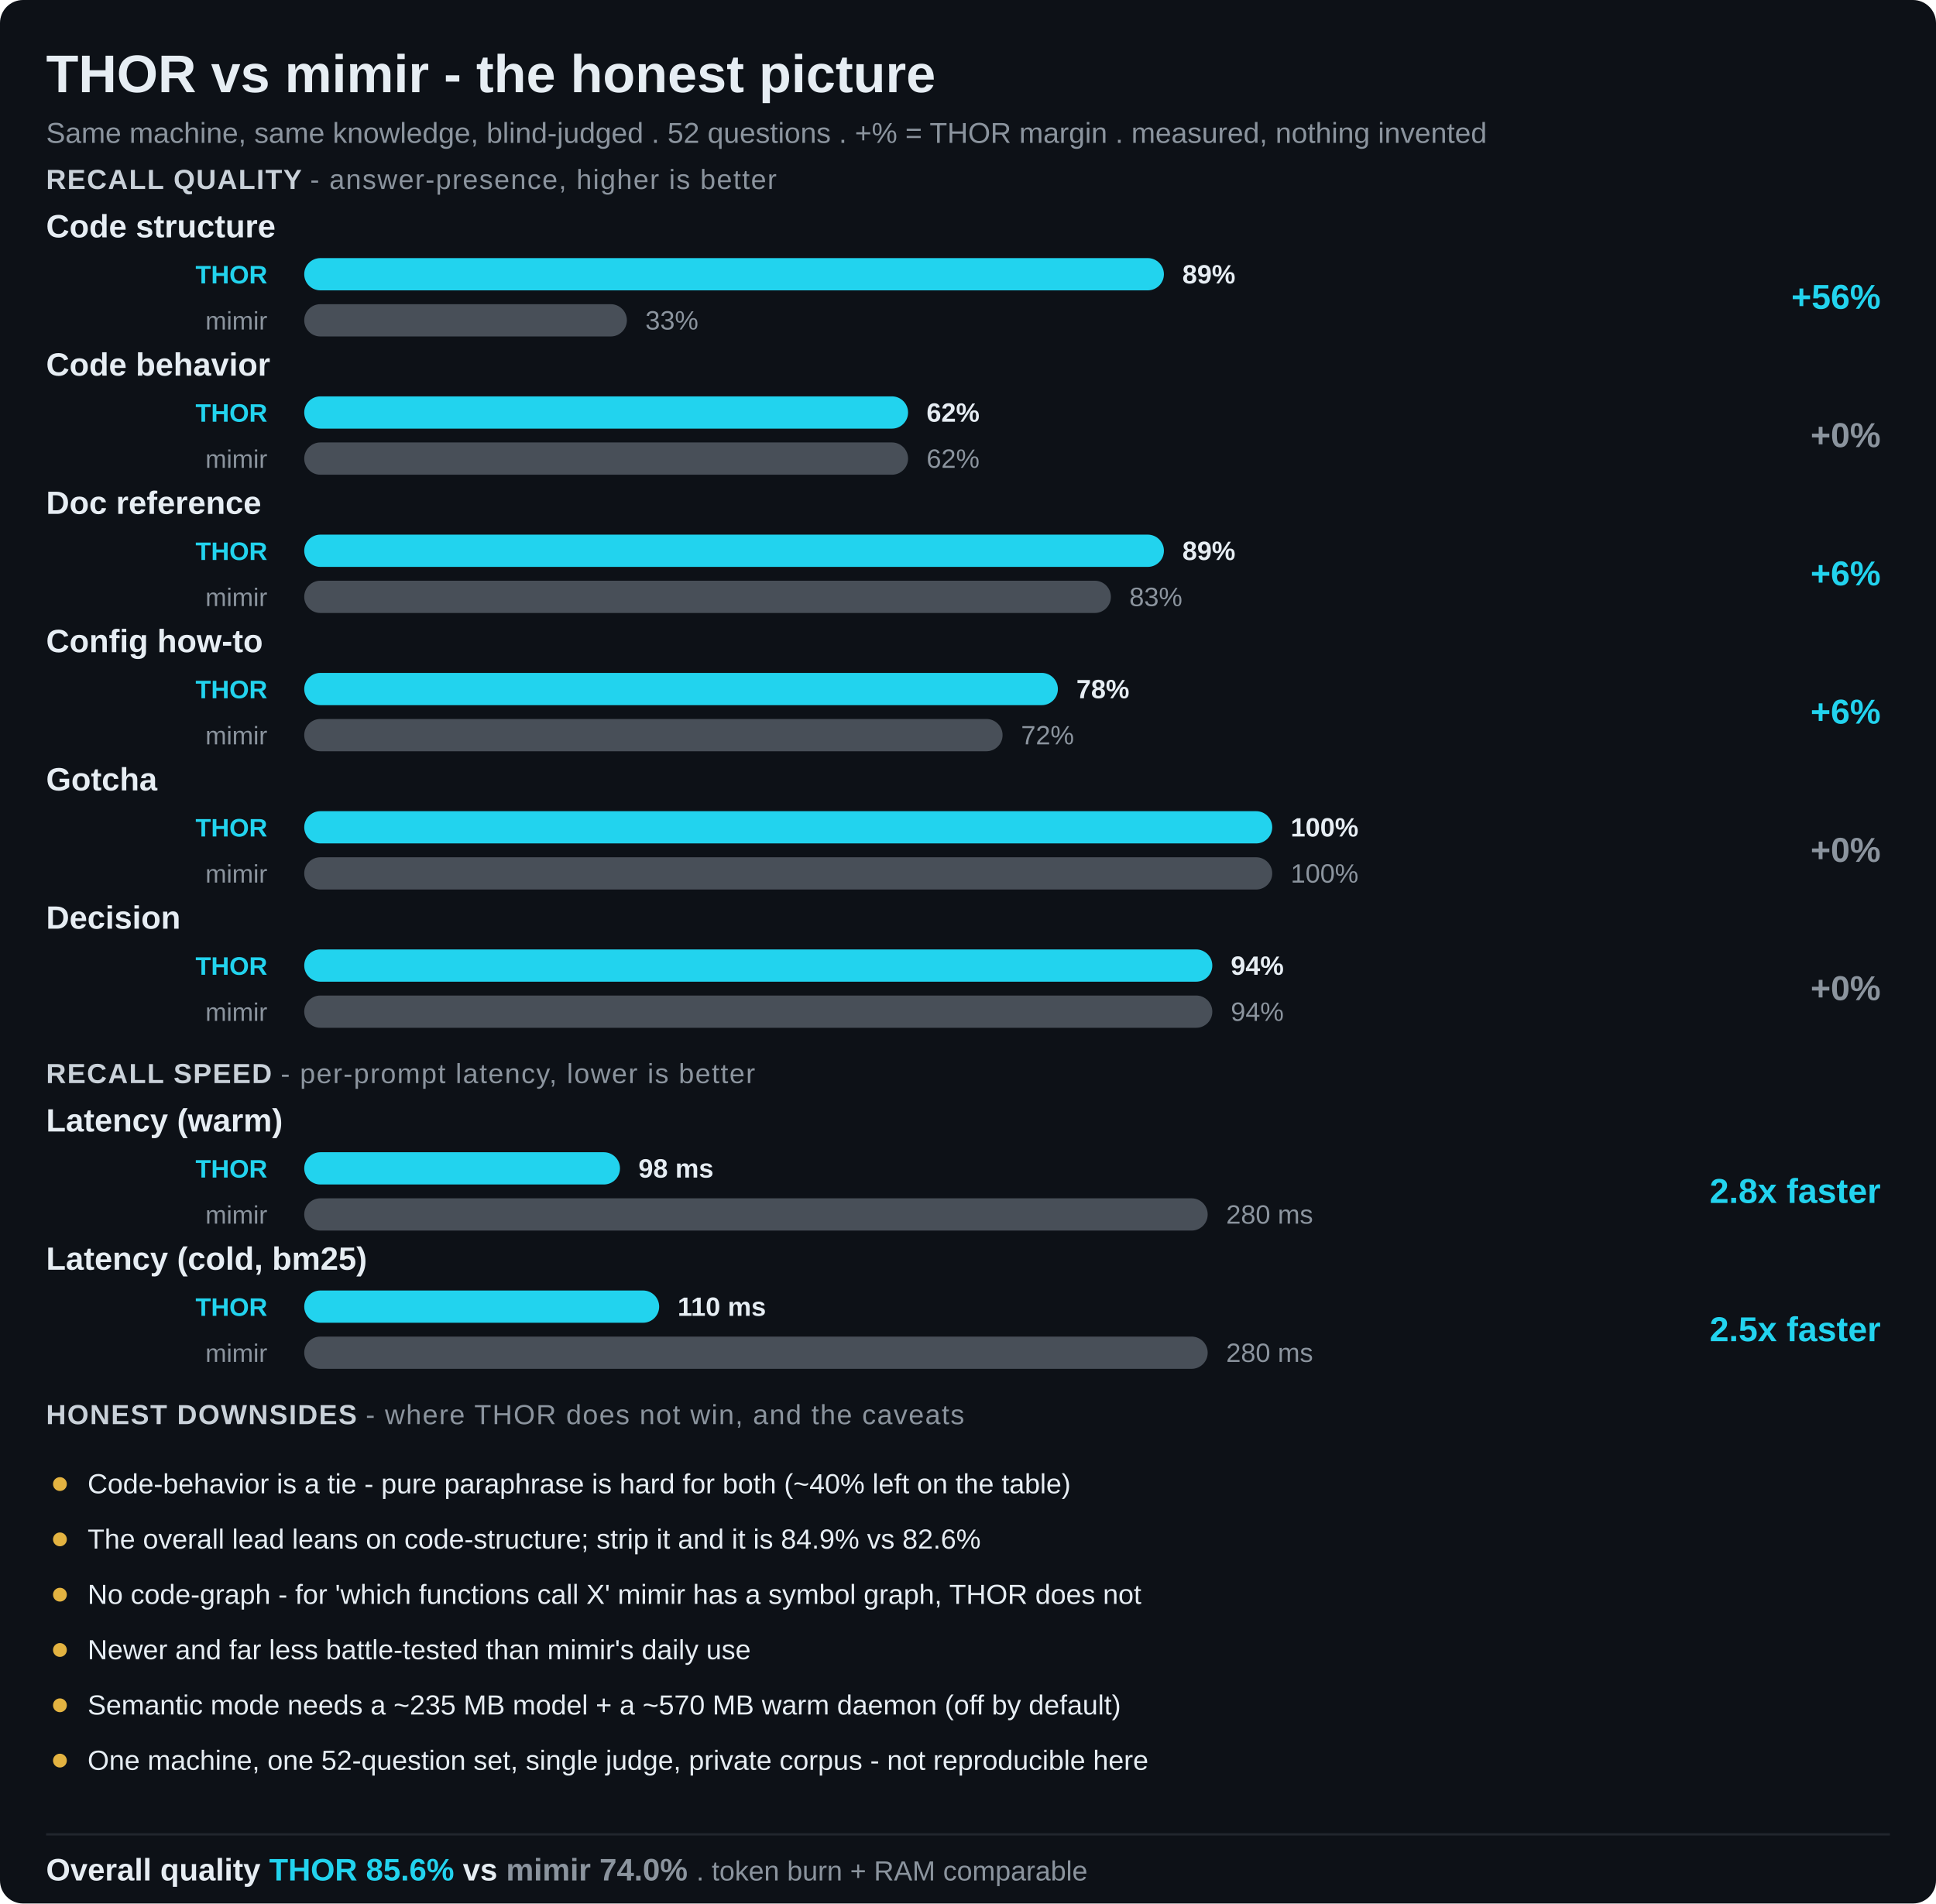
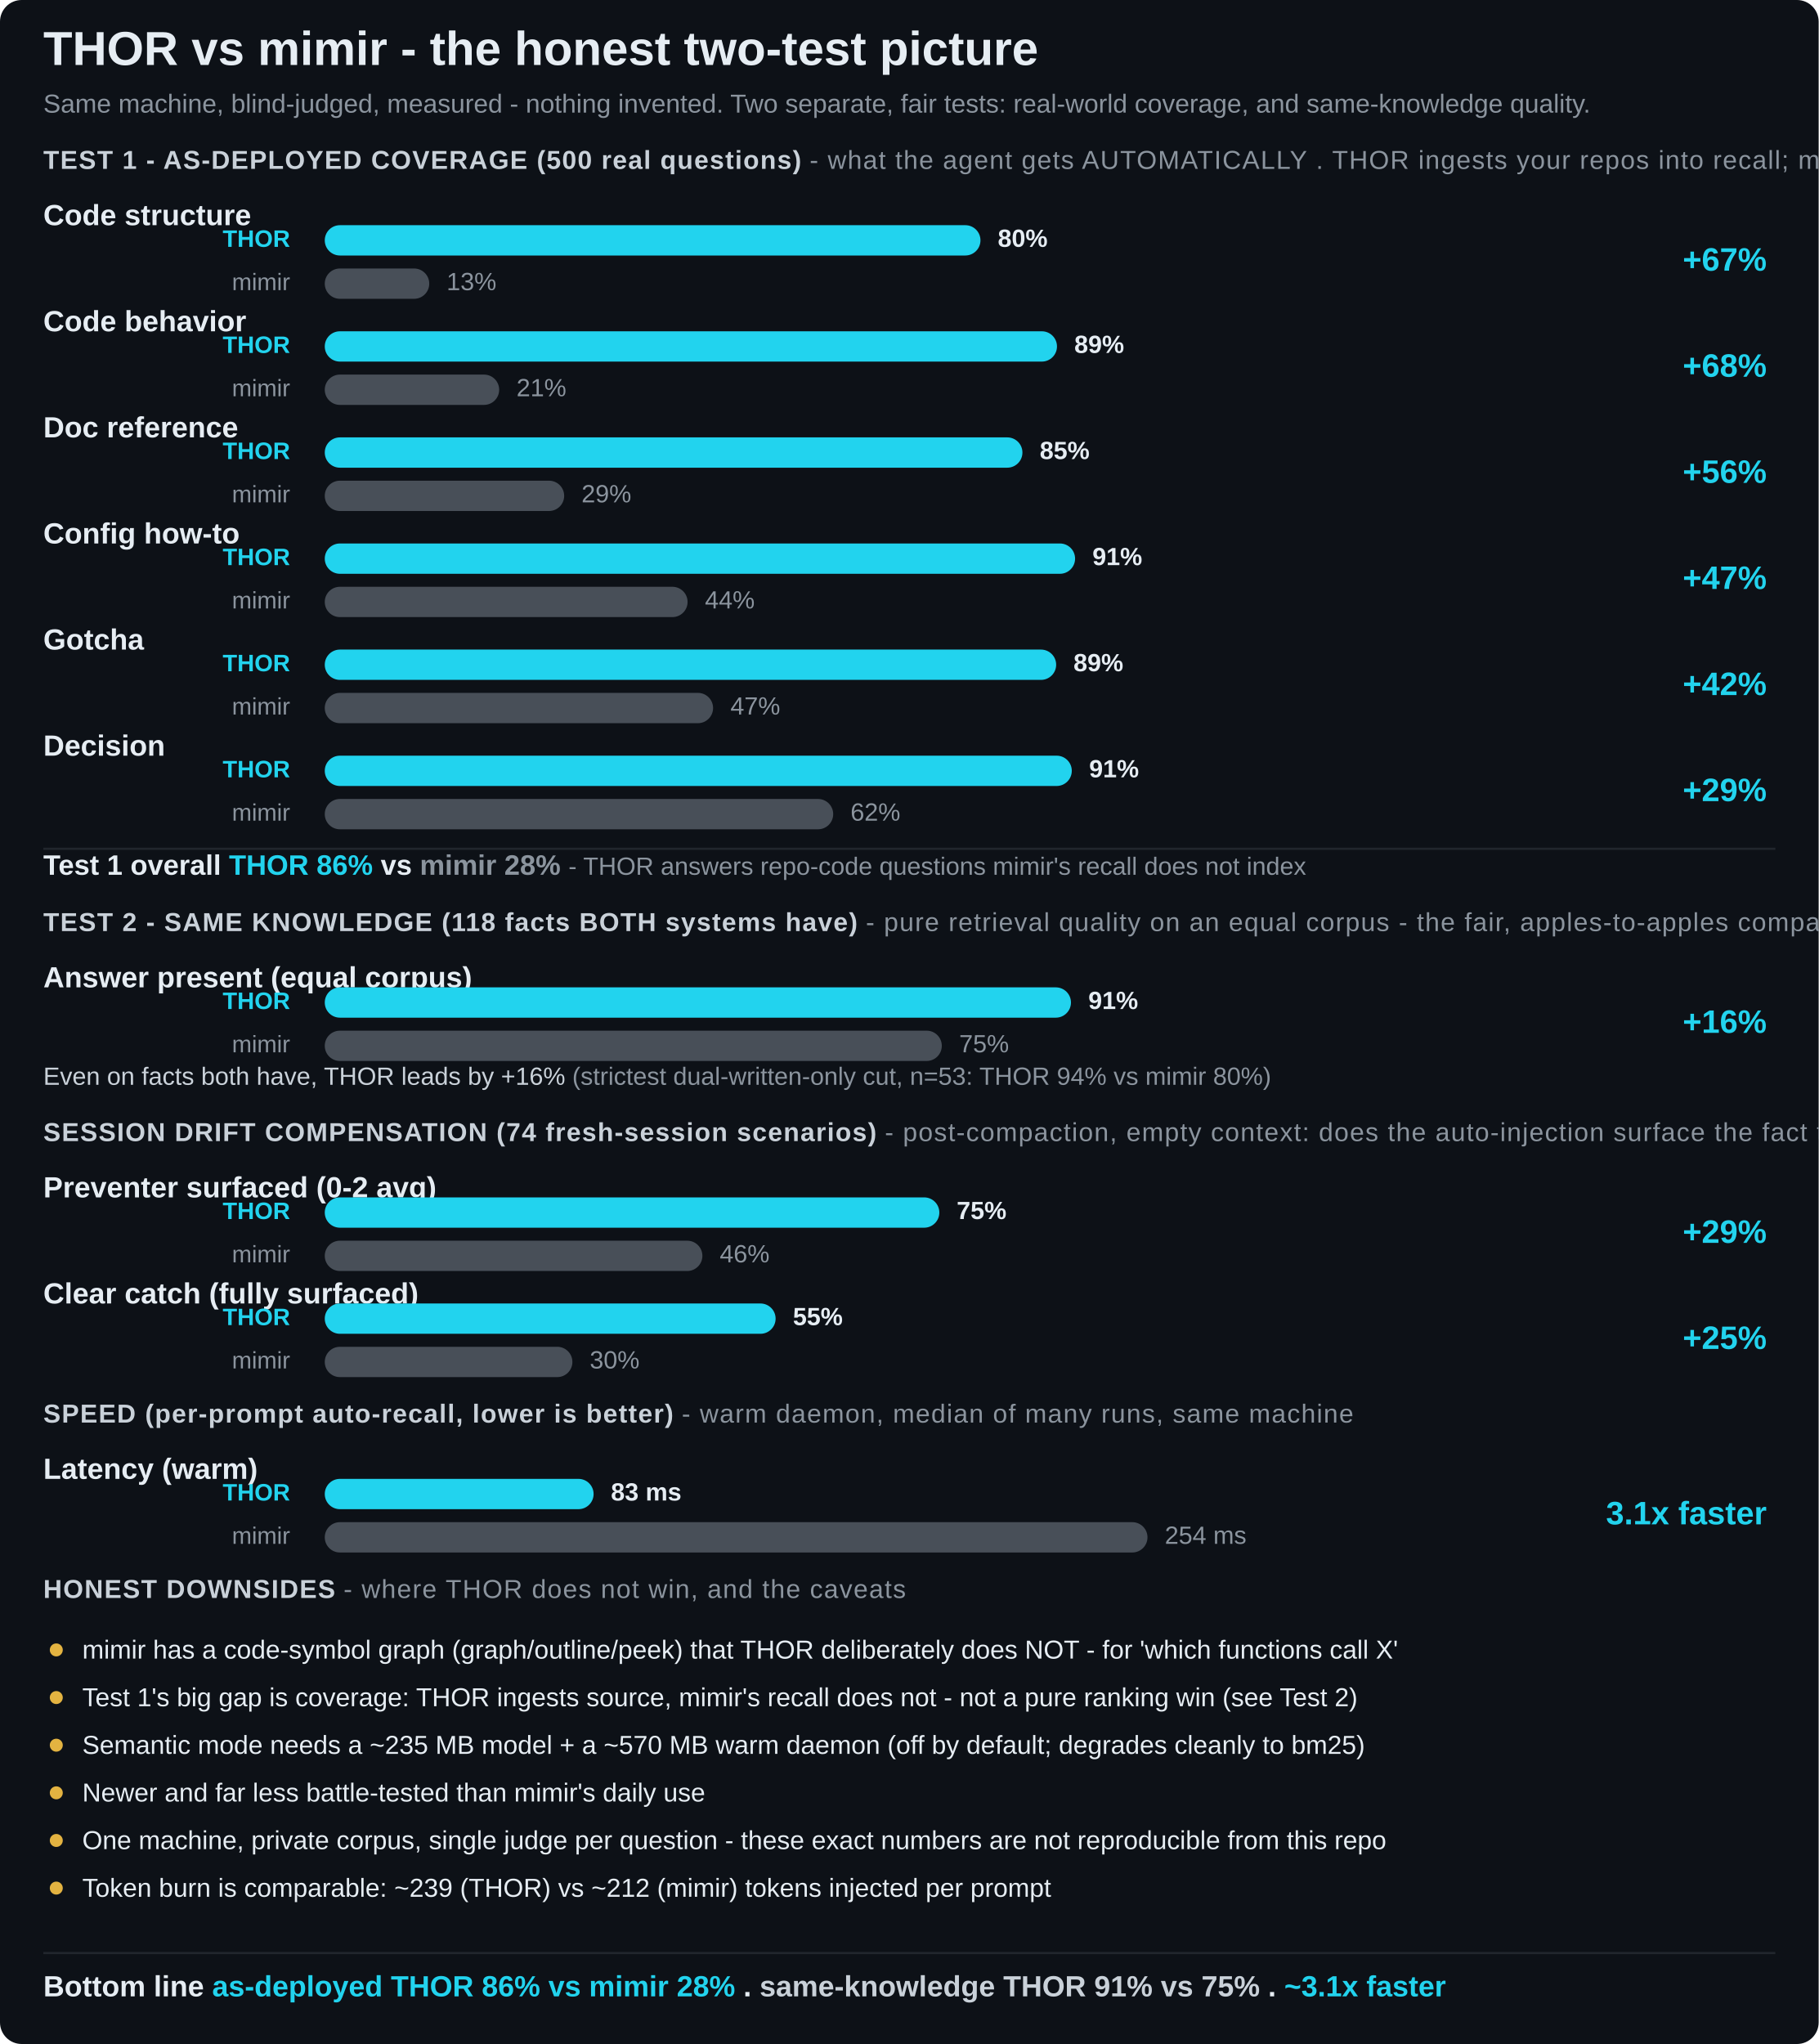
- <svg xmlns="http://www.w3.org/2000/svg" viewBox="0 0 840 826" font-family="Segoe UI, Helvetica Neue, Arial, sans-serif">
-   <rect x="0" y="0" width="840" height="826" rx="10" fill="#0d1117" />
-   <text x="20" y="40" fill="#e6edf3" font-size="23" font-weight="800">THOR vs mimir - the honest picture</text>
-   <text x="20" y="62" fill="#8b949e" font-size="12.5">Same machine, same knowledge, blind-judged . 52 questions . +% = THOR margin . measured, nothing invented</text>
-   <text x="20" y="82" fill="#c9d1d9" font-size="12" font-weight="700" letter-spacing="0.5">RECALL QUALITY  <tspan fill="#8b949e" font-weight="400">- answer-presence, higher is better</tspan>
+ <svg xmlns="http://www.w3.org/2000/svg" viewBox="0 0 840 944" font-family="Segoe UI, Helvetica Neue, Arial, sans-serif">
+   <rect x="0" y="0" width="840" height="944" rx="10" fill="#0d1117" />
+   <text x="20" y="30" fill="#e6edf3" font-size="22" font-weight="800">THOR vs mimir - the honest two-test picture</text>
+   <text x="20" y="52" fill="#8b949e" font-size="12">Same machine, blind-judged, measured - nothing invented. Two separate, fair tests: real-world coverage, and same-knowledge quality.</text>
+   <text x="20" y="78" fill="#c9d1d9" font-size="12" font-weight="700" letter-spacing="0.5">TEST 1 - AS-DEPLOYED COVERAGE  (500 real questions)  <tspan fill="#8b949e" font-weight="400">- what the agent gets AUTOMATICALLY . THOR ingests your repos into recall; mimir's recall serves memories+docs, code lives in its separate graph</tspan>
  </text>
-   <text x="20" y="103" fill="#e6edf3" font-size="14" font-weight="700">Code structure</text>
-   <text x="116" y="123" fill="#22d3ee" font-size="11" font-weight="700" text-anchor="end">THOR</text>
-   <rect x="132" y="112" width="373" height="14" rx="7" fill="#22d3ee" />
-   <text x="513" y="123" fill="#e6edf3" font-size="11.5" font-weight="700">89%</text>
-   <text x="116" y="143" fill="#8b949e" font-size="11" text-anchor="end">mimir</text>
-   <rect x="132" y="132" width="140" height="14" rx="7" fill="#484f58" />
-   <text x="280" y="143" fill="#8b949e" font-size="11.5">33%</text>
-   <text x="816" y="134" fill="#22d3ee" font-size="15" font-weight="800" text-anchor="end">+56%</text>
-   <text x="20" y="163" fill="#e6edf3" font-size="14" font-weight="700">Code behavior</text>
-   <text x="116" y="183" fill="#22d3ee" font-size="11" font-weight="700" text-anchor="end">THOR</text>
-   <rect x="132" y="172" width="262" height="14" rx="7" fill="#22d3ee" />
-   <text x="402" y="183" fill="#e6edf3" font-size="11.5" font-weight="700">62%</text>
-   <text x="116" y="203" fill="#8b949e" font-size="11" text-anchor="end">mimir</text>
-   <rect x="132" y="192" width="262" height="14" rx="7" fill="#484f58" />
-   <text x="402" y="203" fill="#8b949e" font-size="11.5">62%</text>
-   <text x="816" y="194" fill="#8b949e" font-size="15" font-weight="800" text-anchor="end">+0%</text>
-   <text x="20" y="223" fill="#e6edf3" font-size="14" font-weight="700">Doc reference</text>
-   <text x="116" y="243" fill="#22d3ee" font-size="11" font-weight="700" text-anchor="end">THOR</text>
-   <rect x="132" y="232" width="373" height="14" rx="7" fill="#22d3ee" />
-   <text x="513" y="243" fill="#e6edf3" font-size="11.5" font-weight="700">89%</text>
-   <text x="116" y="263" fill="#8b949e" font-size="11" text-anchor="end">mimir</text>
-   <rect x="132" y="252" width="350" height="14" rx="7" fill="#484f58" />
-   <text x="490" y="263" fill="#8b949e" font-size="11.5">83%</text>
-   <text x="816" y="254" fill="#22d3ee" font-size="15" font-weight="800" text-anchor="end">+6%</text>
-   <text x="20" y="283" fill="#e6edf3" font-size="14" font-weight="700">Config how-to</text>
-   <text x="116" y="303" fill="#22d3ee" font-size="11" font-weight="700" text-anchor="end">THOR</text>
-   <rect x="132" y="292" width="327" height="14" rx="7" fill="#22d3ee" />
-   <text x="467" y="303" fill="#e6edf3" font-size="11.5" font-weight="700">78%</text>
-   <text x="116" y="323" fill="#8b949e" font-size="11" text-anchor="end">mimir</text>
-   <rect x="132" y="312" width="303" height="14" rx="7" fill="#484f58" />
-   <text x="443" y="323" fill="#8b949e" font-size="11.5">72%</text>
-   <text x="816" y="314" fill="#22d3ee" font-size="15" font-weight="800" text-anchor="end">+6%</text>
-   <text x="20" y="343" fill="#e6edf3" font-size="14" font-weight="700">Gotcha</text>
-   <text x="116" y="363" fill="#22d3ee" font-size="11" font-weight="700" text-anchor="end">THOR</text>
-   <rect x="132" y="352" width="420" height="14" rx="7" fill="#22d3ee" />
-   <text x="560" y="363" fill="#e6edf3" font-size="11.5" font-weight="700">100%</text>
-   <text x="116" y="383" fill="#8b949e" font-size="11" text-anchor="end">mimir</text>
-   <rect x="132" y="372" width="420" height="14" rx="7" fill="#484f58" />
-   <text x="560" y="383" fill="#8b949e" font-size="11.5">100%</text>
-   <text x="816" y="374" fill="#8b949e" font-size="15" font-weight="800" text-anchor="end">+0%</text>
-   <text x="20" y="403" fill="#e6edf3" font-size="14" font-weight="700">Decision</text>
-   <text x="116" y="423" fill="#22d3ee" font-size="11" font-weight="700" text-anchor="end">THOR</text>
-   <rect x="132" y="412" width="394" height="14" rx="7" fill="#22d3ee" />
-   <text x="534" y="423" fill="#e6edf3" font-size="11.5" font-weight="700">94%</text>
-   <text x="116" y="443" fill="#8b949e" font-size="11" text-anchor="end">mimir</text>
-   <rect x="132" y="432" width="394" height="14" rx="7" fill="#484f58" />
-   <text x="534" y="443" fill="#8b949e" font-size="11.5">94%</text>
-   <text x="816" y="434" fill="#8b949e" font-size="15" font-weight="800" text-anchor="end">+0%</text>
-   <text x="20" y="470" fill="#c9d1d9" font-size="12" font-weight="700" letter-spacing="0.5">RECALL SPEED  <tspan fill="#8b949e" font-weight="400">- per-prompt latency, lower is better</tspan>
+   <text x="20" y="104" fill="#e6edf3" font-size="13.5" font-weight="700">Code structure</text>
+   <text x="134" y="114" fill="#22d3ee" font-size="11" font-weight="700" text-anchor="end">THOR</text>
+   <rect x="150" y="104" width="302.86" height="14" rx="7" fill="#22d3ee" />
+   <text x="460.86" y="114" fill="#e6edf3" font-size="11.5" font-weight="700">80%</text>
+   <text x="134" y="134" fill="#8b949e" font-size="11" text-anchor="end">mimir</text>
+   <rect x="150" y="124" width="48.26" height="14" rx="7" fill="#484f58" />
+   <text x="206.26" y="134" fill="#8b949e" font-size="11.5">13%</text>
+   <text x="816" y="125" fill="#22d3ee" font-size="15" font-weight="800" text-anchor="end">+67%</text>
+   <text x="20" y="153" fill="#e6edf3" font-size="13.5" font-weight="700">Code behavior</text>
+   <text x="134" y="163" fill="#22d3ee" font-size="11" font-weight="700" text-anchor="end">THOR</text>
+   <rect x="150" y="153" width="338.2" height="14" rx="7" fill="#22d3ee" />
+   <text x="496.2" y="163" fill="#e6edf3" font-size="11.5" font-weight="700">89%</text>
+   <text x="134" y="183" fill="#8b949e" font-size="11" text-anchor="end">mimir</text>
+   <rect x="150" y="173" width="80.56" height="14" rx="7" fill="#484f58" />
+   <text x="238.56" y="183" fill="#8b949e" font-size="11.5">21%</text>
+   <text x="816" y="174" fill="#22d3ee" font-size="15" font-weight="800" text-anchor="end">+68%</text>
+   <text x="20" y="202" fill="#e6edf3" font-size="13.5" font-weight="700">Doc reference</text>
+   <text x="134" y="212" fill="#22d3ee" font-size="11" font-weight="700" text-anchor="end">THOR</text>
+   <rect x="150" y="202" width="322.24" height="14" rx="7" fill="#22d3ee" />
+   <text x="480.24" y="212" fill="#e6edf3" font-size="11.5" font-weight="700">85%</text>
+   <text x="134" y="232" fill="#8b949e" font-size="11" text-anchor="end">mimir</text>
+   <rect x="150" y="222" width="110.58" height="14" rx="7" fill="#484f58" />
+   <text x="268.58" y="232" fill="#8b949e" font-size="11.5">29%</text>
+   <text x="816" y="223" fill="#22d3ee" font-size="15" font-weight="800" text-anchor="end">+56%</text>
+   <text x="20" y="251" fill="#e6edf3" font-size="13.5" font-weight="700">Config how-to</text>
+   <text x="134" y="261" fill="#22d3ee" font-size="11" font-weight="700" text-anchor="end">THOR</text>
+   <rect x="150" y="251" width="346.56" height="14" rx="7" fill="#22d3ee" />
+   <text x="504.56" y="261" fill="#e6edf3" font-size="11.5" font-weight="700">91%</text>
+   <text x="134" y="281" fill="#8b949e" font-size="11" text-anchor="end">mimir</text>
+   <rect x="150" y="271" width="167.58" height="14" rx="7" fill="#484f58" />
+   <text x="325.58" y="281" fill="#8b949e" font-size="11.5">44%</text>
+   <text x="816" y="272" fill="#22d3ee" font-size="15" font-weight="800" text-anchor="end">+47%</text>
+   <text x="20" y="300" fill="#e6edf3" font-size="13.5" font-weight="700">Gotcha</text>
+   <text x="134" y="310" fill="#22d3ee" font-size="11" font-weight="700" text-anchor="end">THOR</text>
+   <rect x="150" y="300" width="337.82" height="14" rx="7" fill="#22d3ee" />
+   <text x="495.82" y="310" fill="#e6edf3" font-size="11.5" font-weight="700">89%</text>
+   <text x="134" y="330" fill="#8b949e" font-size="11" text-anchor="end">mimir</text>
+   <rect x="150" y="320" width="179.36" height="14" rx="7" fill="#484f58" />
+   <text x="337.36" y="330" fill="#8b949e" font-size="11.5">47%</text>
+   <text x="816" y="321" fill="#22d3ee" font-size="15" font-weight="800" text-anchor="end">+42%</text>
+   <text x="20" y="349" fill="#e6edf3" font-size="13.5" font-weight="700">Decision</text>
+   <text x="134" y="359" fill="#22d3ee" font-size="11" font-weight="700" text-anchor="end">THOR</text>
+   <rect x="150" y="349" width="345.04" height="14" rx="7" fill="#22d3ee" />
+   <text x="503.04" y="359" fill="#e6edf3" font-size="11.5" font-weight="700">91%</text>
+   <text x="134" y="379" fill="#8b949e" font-size="11" text-anchor="end">mimir</text>
+   <rect x="150" y="369" width="234.84" height="14" rx="7" fill="#484f58" />
+   <text x="392.84" y="379" fill="#8b949e" font-size="11.5">62%</text>
+   <text x="816" y="370" fill="#22d3ee" font-size="15" font-weight="800" text-anchor="end">+29%</text>
+   <line x1="20" y1="392" x2="820" y2="392" stroke="#21262d" stroke-width="1" />
+   <text x="20" y="404" fill="#e6edf3" font-size="13" font-weight="700">Test 1 overall  <tspan fill="#22d3ee">THOR 86%</tspan> vs <tspan fill="#8b949e">mimir 28%</tspan>
+     <tspan fill="#8b949e" font-weight="400" font-size="11.5">- THOR answers repo-code questions mimir's recall does not index</tspan>
  </text>
-   <text x="20" y="491" fill="#e6edf3" font-size="14" font-weight="700">Latency (warm)</text>
-   <text x="116" y="511" fill="#22d3ee" font-size="11" font-weight="700" text-anchor="end">THOR</text>
-   <rect x="132" y="500" width="137" height="14" rx="7" fill="#22d3ee" />
-   <text x="277" y="511" fill="#e6edf3" font-size="11.5" font-weight="700">98 ms</text>
-   <text x="116" y="531" fill="#8b949e" font-size="11" text-anchor="end">mimir</text>
-   <rect x="132" y="520" width="392" height="14" rx="7" fill="#484f58" />
-   <text x="532" y="531" fill="#8b949e" font-size="11.5">280 ms</text>
-   <text x="816" y="522" fill="#22d3ee" font-size="15" font-weight="800" text-anchor="end">2.8x faster</text>
-   <text x="20" y="551" fill="#e6edf3" font-size="14" font-weight="700">Latency (cold, bm25)</text>
-   <text x="116" y="571" fill="#22d3ee" font-size="11" font-weight="700" text-anchor="end">THOR</text>
-   <rect x="132" y="560" width="154" height="14" rx="7" fill="#22d3ee" />
-   <text x="294" y="571" fill="#e6edf3" font-size="11.5" font-weight="700">110 ms</text>
-   <text x="116" y="591" fill="#8b949e" font-size="11" text-anchor="end">mimir</text>
-   <rect x="132" y="580" width="392" height="14" rx="7" fill="#484f58" />
-   <text x="532" y="591" fill="#8b949e" font-size="11.5">280 ms</text>
-   <text x="816" y="582" fill="#22d3ee" font-size="15" font-weight="800" text-anchor="end">2.5x faster</text>
-   <text x="20" y="618" fill="#c9d1d9" font-size="12" font-weight="700" letter-spacing="0.5">HONEST DOWNSIDES  <tspan fill="#8b949e" font-weight="400">- where THOR does not win, and the caveats</tspan>
+   <text x="20" y="430" fill="#c9d1d9" font-size="12" font-weight="700" letter-spacing="0.5">TEST 2 - SAME KNOWLEDGE  (118 facts BOTH systems have)  <tspan fill="#8b949e" font-weight="400">- pure retrieval quality on an equal corpus - the fair, apples-to-apples comparison</tspan>
  </text>
-   <circle cx="26" cy="644" r="3" fill="#e3b341" />
-   <text x="38" y="648" fill="#e6edf3" font-size="12">Code-behavior is a tie - pure paraphrase is hard for both (~40% left on the table)</text>
-   <circle cx="26" cy="668" r="3" fill="#e3b341" />
-   <text x="38" y="672" fill="#e6edf3" font-size="12">The overall lead leans on code-structure; strip it and it is 84.9% vs 82.6%</text>
-   <circle cx="26" cy="692" r="3" fill="#e3b341" />
-   <text x="38" y="696" fill="#e6edf3" font-size="12">No code-graph - for 'which functions call X' mimir has a symbol graph, THOR does not</text>
-   <circle cx="26" cy="716" r="3" fill="#e3b341" />
-   <text x="38" y="720" fill="#e6edf3" font-size="12">Newer and far less battle-tested than mimir's daily use</text>
-   <circle cx="26" cy="740" r="3" fill="#e3b341" />
-   <text x="38" y="744" fill="#e6edf3" font-size="12">Semantic mode needs a ~235 MB model + a ~570 MB warm daemon (off by default)</text>
-   <circle cx="26" cy="764" r="3" fill="#e3b341" />
-   <text x="38" y="768" fill="#e6edf3" font-size="12">One machine, one 52-question set, single judge, private corpus - not reproducible here</text>
-   <line x1="20" y1="796" x2="820" y2="796" stroke="#21262d" stroke-width="1" />
-   <text x="20" y="816" fill="#e6edf3" font-size="13.5" font-weight="700">Overall quality  <tspan fill="#22d3ee">THOR 85.6%</tspan>  vs  <tspan fill="#8b949e">mimir 74.0%</tspan>
-     <tspan fill="#8b949e" font-weight="400" font-size="12">. token burn + RAM comparable</tspan>
+   <text x="20" y="456" fill="#e6edf3" font-size="13.5" font-weight="700">Answer present (equal corpus)</text>
+   <text x="134" y="466" fill="#22d3ee" font-size="11" font-weight="700" text-anchor="end">THOR</text>
+   <rect x="150" y="456" width="344.66" height="14" rx="7" fill="#22d3ee" />
+   <text x="502.66" y="466" fill="#e6edf3" font-size="11.5" font-weight="700">91%</text>
+   <text x="134" y="486" fill="#8b949e" font-size="11" text-anchor="end">mimir</text>
+   <rect x="150" y="476" width="285.0" height="14" rx="7" fill="#484f58" />
+   <text x="443.0" y="486" fill="#8b949e" font-size="11.5">75%</text>
+   <text x="816" y="477" fill="#22d3ee" font-size="15" font-weight="800" text-anchor="end">+16%</text>
+   <text x="20" y="501" fill="#c9d1d9" font-size="11.5">Even on facts both have, THOR leads by +16%  <tspan fill="#8b949e">(strictest dual-written-only cut, n=53: THOR 94% vs mimir 80%)</tspan>
+   </text>
+   <text x="20" y="527" fill="#c9d1d9" font-size="12" font-weight="700" letter-spacing="0.5">SESSION DRIFT COMPENSATION  (74 fresh-session scenarios)  <tspan fill="#8b949e" font-weight="400">- post-compaction, empty context: does the auto-injection surface the fact that stops the agent drifting into a mistake</tspan>
+   </text>
+   <text x="20" y="553" fill="#e6edf3" font-size="13.5" font-weight="700">Preventer surfaced (0-2 avg)</text>
+   <text x="134" y="563" fill="#22d3ee" font-size="11" font-weight="700" text-anchor="end">THOR</text>
+   <rect x="150" y="553" width="283.86" height="14" rx="7" fill="#22d3ee" />
+   <text x="441.86" y="563" fill="#e6edf3" font-size="11.5" font-weight="700">75%</text>
+   <text x="134" y="583" fill="#8b949e" font-size="11" text-anchor="end">mimir</text>
+   <rect x="150" y="573" width="174.42" height="14" rx="7" fill="#484f58" />
+   <text x="332.42" y="583" fill="#8b949e" font-size="11.5">46%</text>
+   <text x="816" y="574" fill="#22d3ee" font-size="15" font-weight="800" text-anchor="end">+29%</text>
+   <text x="20" y="602" fill="#e6edf3" font-size="13.5" font-weight="700">Clear catch (fully surfaced)</text>
+   <text x="134" y="612" fill="#22d3ee" font-size="11" font-weight="700" text-anchor="end">THOR</text>
+   <rect x="150" y="602" width="208.24" height="14" rx="7" fill="#22d3ee" />
+   <text x="366.24" y="612" fill="#e6edf3" font-size="11.5" font-weight="700">55%</text>
+   <text x="134" y="632" fill="#8b949e" font-size="11" text-anchor="end">mimir</text>
+   <rect x="150" y="622" width="114.38" height="14" rx="7" fill="#484f58" />
+   <text x="272.38" y="632" fill="#8b949e" font-size="11.5">30%</text>
+   <text x="816" y="623" fill="#22d3ee" font-size="15" font-weight="800" text-anchor="end">+25%</text>
+   <text x="20" y="657" fill="#c9d1d9" font-size="12" font-weight="700" letter-spacing="0.5">SPEED  (per-prompt auto-recall, lower is better)  <tspan fill="#8b949e" font-weight="400">- warm daemon, median of many runs, same machine</tspan>
+   </text>
+   <text x="20" y="683" fill="#e6edf3" font-size="13.5" font-weight="700">Latency (warm)</text>
+   <text x="134" y="693" fill="#22d3ee" font-size="11" font-weight="700" text-anchor="end">THOR</text>
+   <rect x="150" y="683" width="124.173" height="14" rx="7" fill="#22d3ee" />
+   <text x="282.173" y="693" fill="#e6edf3" font-size="11.5" font-weight="700">83 ms</text>
+   <text x="134" y="713" fill="#8b949e" font-size="11" text-anchor="end">mimir</text>
+   <rect x="150" y="703" width="380.0" height="14" rx="7" fill="#484f58" />
+   <text x="538.0" y="713" fill="#8b949e" font-size="11.5">254 ms</text>
+   <text x="816" y="704" fill="#22d3ee" font-size="15" font-weight="800" text-anchor="end">3.1x faster</text>
+   <text x="20" y="738" fill="#c9d1d9" font-size="12" font-weight="700" letter-spacing="0.5">HONEST DOWNSIDES  <tspan fill="#8b949e" font-weight="400">- where THOR does not win, and the caveats</tspan>
+   </text>
+   <circle cx="26" cy="762" r="3" fill="#e3b341" />
+   <text x="38" y="766" fill="#e6edf3" font-size="12">mimir has a code-symbol graph (graph/outline/peek) that THOR deliberately does NOT - for 'which functions call X'</text>
+   <circle cx="26" cy="784" r="3" fill="#e3b341" />
+   <text x="38" y="788" fill="#e6edf3" font-size="12">Test 1's big gap is coverage: THOR ingests source, mimir's recall does not - not a pure ranking win (see Test 2)</text>
+   <circle cx="26" cy="806" r="3" fill="#e3b341" />
+   <text x="38" y="810" fill="#e6edf3" font-size="12">Semantic mode needs a ~235 MB model + a ~570 MB warm daemon (off by default; degrades cleanly to bm25)</text>
+   <circle cx="26" cy="828" r="3" fill="#e3b341" />
+   <text x="38" y="832" fill="#e6edf3" font-size="12">Newer and far less battle-tested than mimir's daily use</text>
+   <circle cx="26" cy="850" r="3" fill="#e3b341" />
+   <text x="38" y="854" fill="#e6edf3" font-size="12">One machine, private corpus, single judge per question - these exact numbers are not reproducible from this repo</text>
+   <circle cx="26" cy="872" r="3" fill="#e3b341" />
+   <text x="38" y="876" fill="#e6edf3" font-size="12">Token burn is comparable: ~239 (THOR) vs ~212 (mimir) tokens injected per prompt</text>
+   <line x1="20" y1="902" x2="820" y2="902" stroke="#21262d" stroke-width="1" />
+   <text x="20" y="922" fill="#e6edf3" font-size="13.5" font-weight="700">Bottom line  <tspan fill="#22d3ee">as-deployed THOR 86% vs mimir 28%</tspan>  .  <tspan fill="#c9d1d9">same-knowledge THOR 91% vs 75%</tspan>  .  <tspan fill="#22d3ee">~3.1x faster</tspan>
  </text>
</svg>
